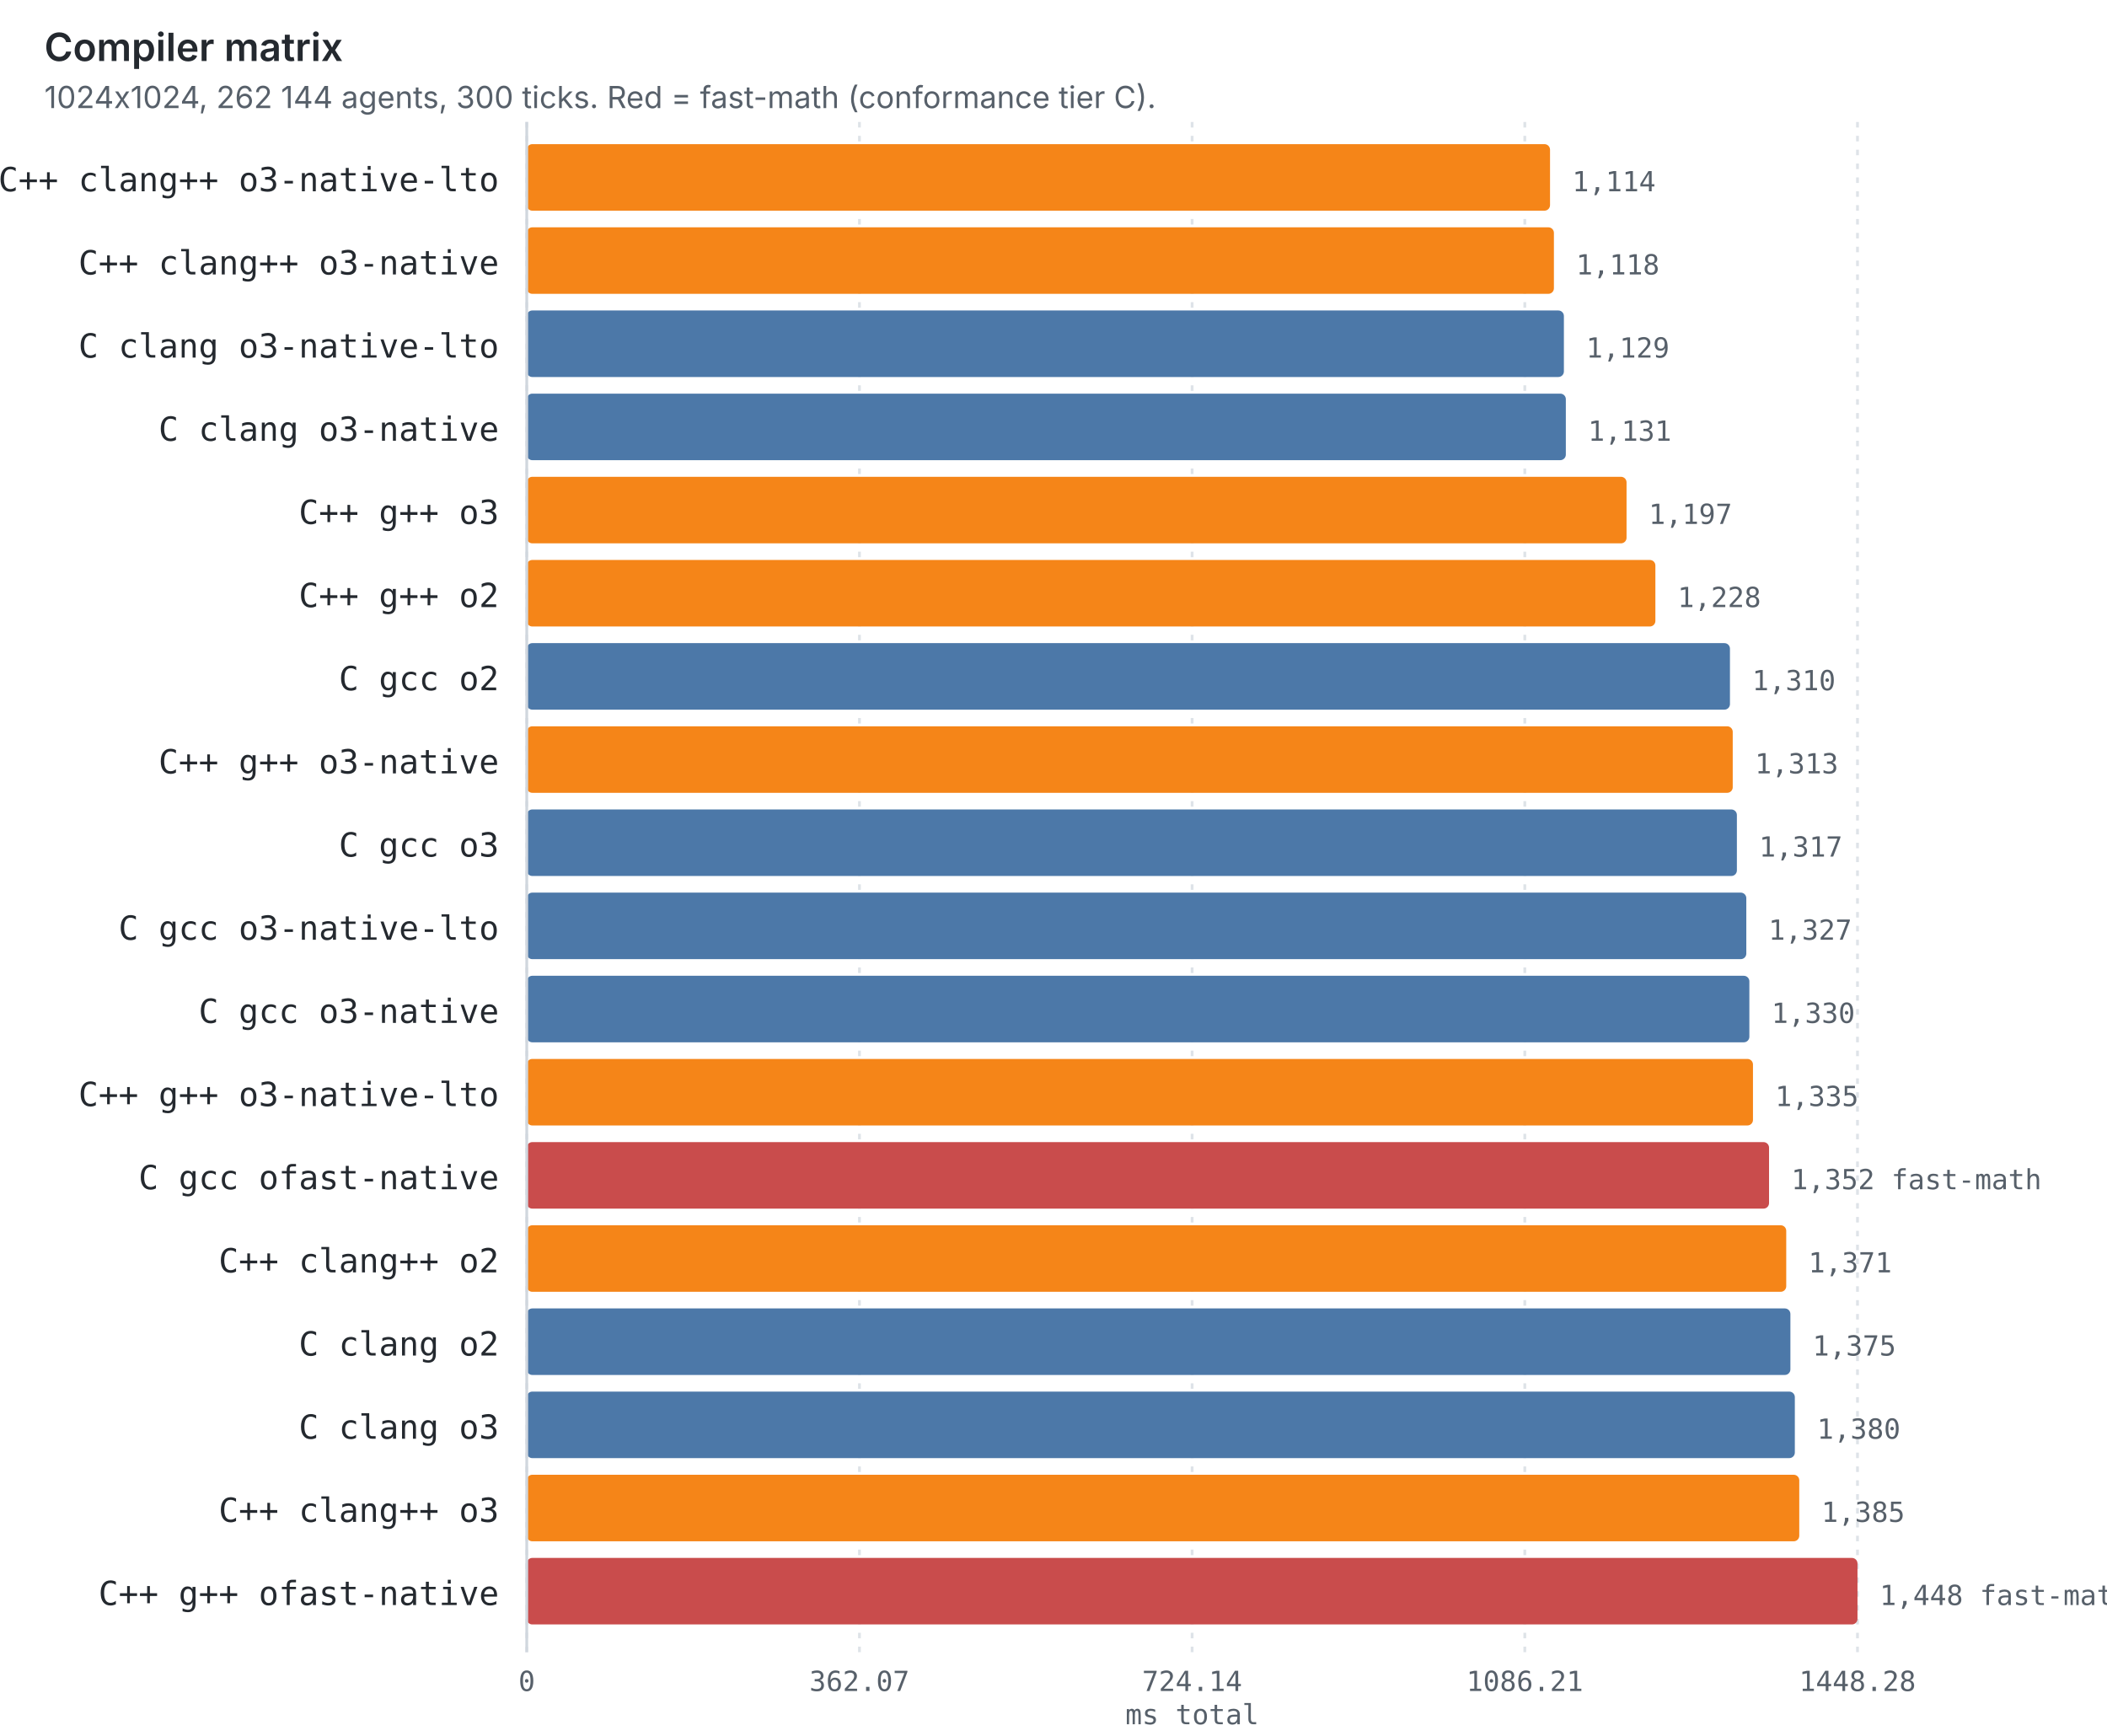
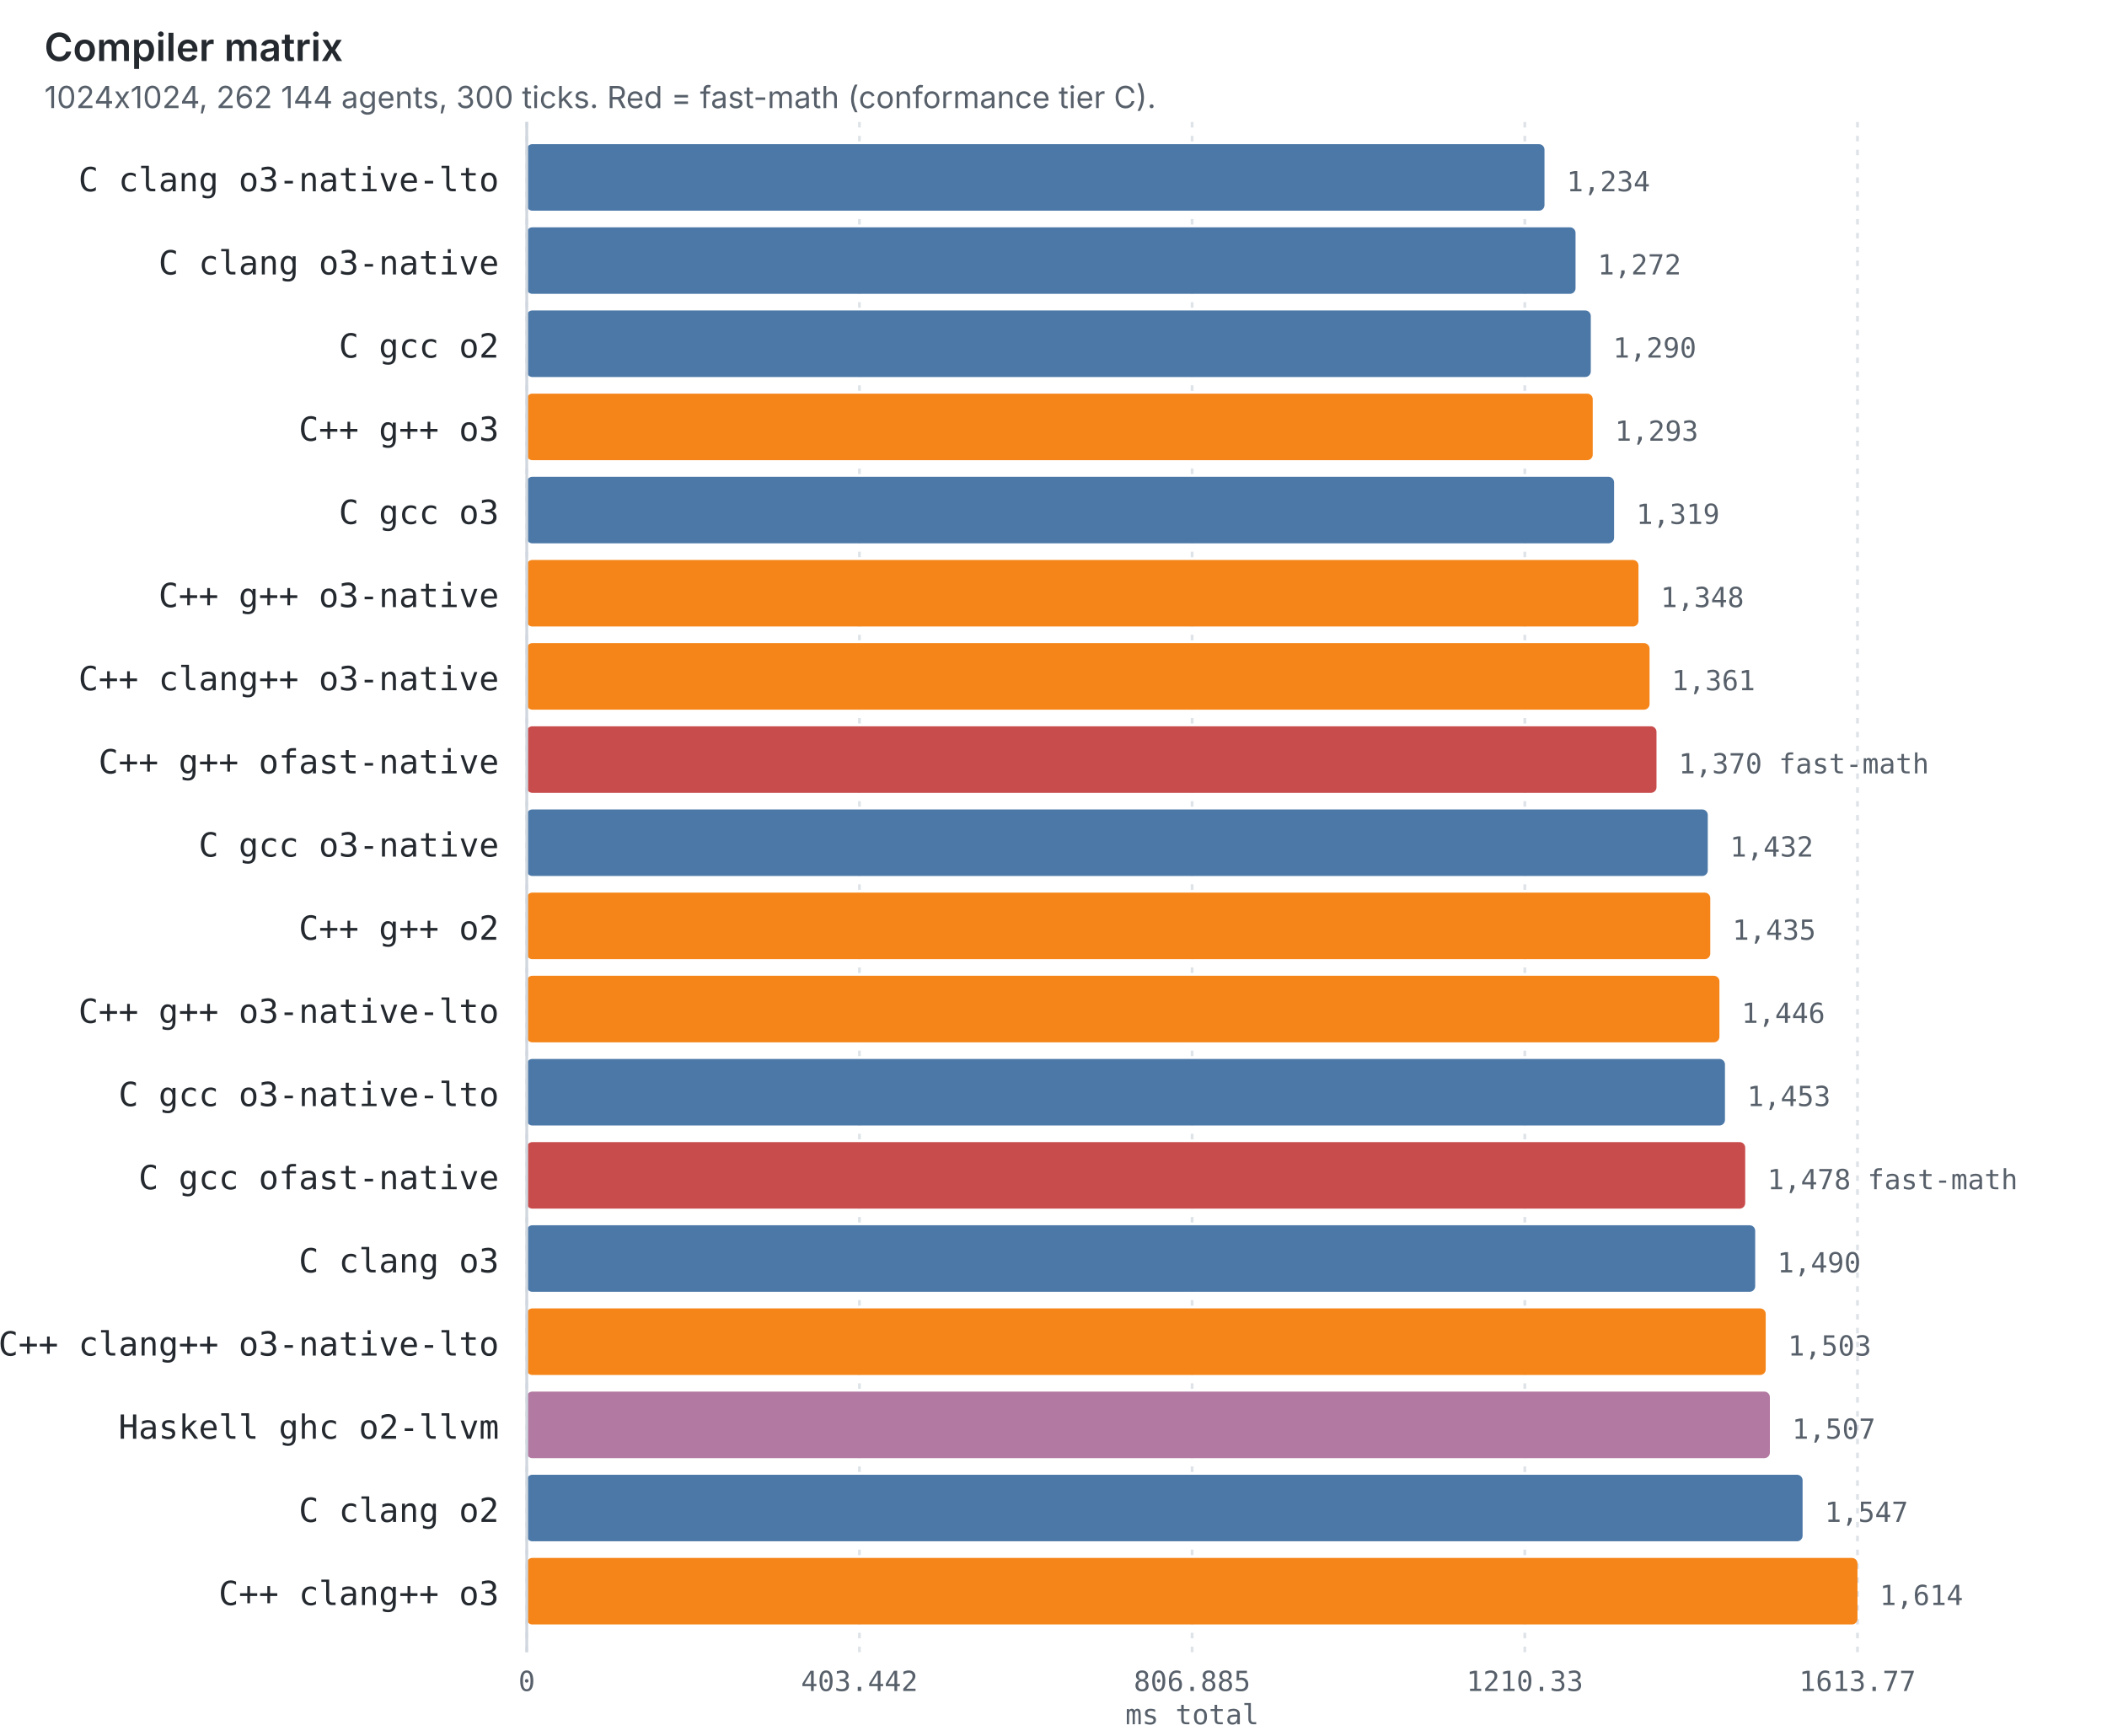
<svg xmlns="http://www.w3.org/2000/svg" viewBox="0 0 760 626" width="760" height="626" role="img" aria-label="Compiler matrix">
  <style>
    .bg    { fill: none; }
    .lbl   { fill: #24292f; font: 12px ui-monospace, "SF Mono", Menlo, monospace; }
    .lbl-s { fill: #57606a; font: 10px ui-monospace, "SF Mono", Menlo, monospace; }
    .ttl   { fill: #24292f; font: 600 14px -apple-system, "Segoe UI", sans-serif; }
    .sub   { fill: #57606a; font: 11px -apple-system, "Segoe UI", sans-serif; }
    .axis  { stroke: #d0d7de; stroke-width: 1; }
    .grid  { stroke: #d0d7de; stroke-width: 1; stroke-dasharray: 2 3; opacity: .7; }
    @media (prefers-color-scheme: dark) {
      .lbl   { fill: #e6edf3; }
      .lbl-s { fill: #9198a1; }
      .ttl   { fill: #e6edf3; }
      .sub   { fill: #9198a1; }
      .axis  { stroke: #3d444d; }
      .grid  { stroke: #3d444d; }
    }
  </style>
  <text x="16" y="22" class="ttl">Compiler matrix</text>
  <text x="16" y="39" class="sub">1024x1024, 262 144 agents, 300 ticks. Red = fast-math (conformance tier C).</text>
  <line x1="190.0" y1="44" x2="190.0" y2="596" class="grid" />
  <text x="190.0" y="610" class="lbl-s" text-anchor="middle">0</text>
  <line x1="310.0" y1="44" x2="310.0" y2="596" class="grid" />
-   <text x="310.0" y="610" class="lbl-s" text-anchor="middle">362.07</text>
+   <text x="310.0" y="610" class="lbl-s" text-anchor="middle">403.442</text>
  <line x1="430.0" y1="44" x2="430.0" y2="596" class="grid" />
-   <text x="430.0" y="610" class="lbl-s" text-anchor="middle">724.14</text>
+   <text x="430.0" y="610" class="lbl-s" text-anchor="middle">806.885</text>
  <line x1="550.0" y1="44" x2="550.0" y2="596" class="grid" />
-   <text x="550.0" y="610" class="lbl-s" text-anchor="middle">1086.21</text>
+   <text x="550.0" y="610" class="lbl-s" text-anchor="middle">1210.33</text>
  <line x1="670.0" y1="44" x2="670.0" y2="596" class="grid" />
-   <text x="670.0" y="610" class="lbl-s" text-anchor="middle">1448.28</text>
+   <text x="670.0" y="610" class="lbl-s" text-anchor="middle">1613.77</text>
  <text x="430" y="622" class="lbl-s" text-anchor="middle">ms total</text>
-   <text x="180" y="69" class="lbl" text-anchor="end">C++ clang++ o3-native-lto</text>
-   <rect x="190" y="52" width="369.1" height="24" rx="2" fill="#f58518" />
-   <text x="567.1" y="69" class="lbl-s">1,114</text>
-   <text x="180" y="99" class="lbl" text-anchor="end">C++ clang++ o3-native</text>
-   <rect x="190" y="82" width="370.5" height="24" rx="2" fill="#f58518" />
-   <text x="568.5" y="99" class="lbl-s">1,118</text>
-   <text x="180" y="129" class="lbl" text-anchor="end">C clang o3-native-lto</text>
-   <rect x="190" y="112" width="374.1" height="24" rx="2" fill="#4c78a8" />
-   <text x="572.1" y="129" class="lbl-s">1,129</text>
-   <text x="180" y="159" class="lbl" text-anchor="end">C clang o3-native</text>
-   <rect x="190" y="142" width="374.8" height="24" rx="2" fill="#4c78a8" />
-   <text x="572.8" y="159" class="lbl-s">1,131</text>
-   <text x="180" y="189" class="lbl" text-anchor="end">C++ g++ o3</text>
-   <rect x="190" y="172" width="396.7" height="24" rx="2" fill="#f58518" />
-   <text x="594.7" y="189" class="lbl-s">1,197</text>
-   <text x="180" y="219" class="lbl" text-anchor="end">C++ g++ o2</text>
-   <rect x="190" y="202" width="407.1" height="24" rx="2" fill="#f58518" />
-   <text x="605.1" y="219" class="lbl-s">1,228</text>
-   <text x="180" y="249" class="lbl" text-anchor="end">C gcc o2</text>
-   <rect x="190" y="232" width="434.0" height="24" rx="2" fill="#4c78a8" />
-   <text x="632.0" y="249" class="lbl-s">1,310</text>
-   <text x="180" y="279" class="lbl" text-anchor="end">C++ g++ o3-native</text>
-   <rect x="190" y="262" width="435.0" height="24" rx="2" fill="#f58518" />
-   <text x="633.0" y="279" class="lbl-s">1,313</text>
-   <text x="180" y="309" class="lbl" text-anchor="end">C gcc o3</text>
-   <rect x="190" y="292" width="436.5" height="24" rx="2" fill="#4c78a8" />
-   <text x="634.5" y="309" class="lbl-s">1,317</text>
-   <text x="180" y="339" class="lbl" text-anchor="end">C gcc o3-native-lto</text>
-   <rect x="190" y="322" width="439.9" height="24" rx="2" fill="#4c78a8" />
-   <text x="637.9" y="339" class="lbl-s">1,327</text>
-   <text x="180" y="369" class="lbl" text-anchor="end">C gcc o3-native</text>
-   <rect x="190" y="352" width="441.0" height="24" rx="2" fill="#4c78a8" />
-   <text x="639.0" y="369" class="lbl-s">1,330</text>
-   <text x="180" y="399" class="lbl" text-anchor="end">C++ g++ o3-native-lto</text>
-   <rect x="190" y="382" width="442.3" height="24" rx="2" fill="#f58518" />
-   <text x="640.3" y="399" class="lbl-s">1,335</text>
+   <text x="180" y="69" class="lbl" text-anchor="end">C clang o3-native-lto</text>
+   <rect x="190" y="52" width="367.1" height="24" rx="2" fill="#4c78a8" />
+   <text x="565.1" y="69" class="lbl-s">1,234</text>
+   <text x="180" y="99" class="lbl" text-anchor="end">C clang o3-native</text>
+   <rect x="190" y="82" width="378.3" height="24" rx="2" fill="#4c78a8" />
+   <text x="576.3" y="99" class="lbl-s">1,272</text>
+   <text x="180" y="129" class="lbl" text-anchor="end">C gcc o2</text>
+   <rect x="190" y="112" width="383.8" height="24" rx="2" fill="#4c78a8" />
+   <text x="581.8" y="129" class="lbl-s">1,290</text>
+   <text x="180" y="159" class="lbl" text-anchor="end">C++ g++ o3</text>
+   <rect x="190" y="142" width="384.5" height="24" rx="2" fill="#f58518" />
+   <text x="582.5" y="159" class="lbl-s">1,293</text>
+   <text x="180" y="189" class="lbl" text-anchor="end">C gcc o3</text>
+   <rect x="190" y="172" width="392.2" height="24" rx="2" fill="#4c78a8" />
+   <text x="590.2" y="189" class="lbl-s">1,319</text>
+   <text x="180" y="219" class="lbl" text-anchor="end">C++ g++ o3-native</text>
+   <rect x="190" y="202" width="401.0" height="24" rx="2" fill="#f58518" />
+   <text x="599.0" y="219" class="lbl-s">1,348</text>
+   <text x="180" y="249" class="lbl" text-anchor="end">C++ clang++ o3-native</text>
+   <rect x="190" y="232" width="405.0" height="24" rx="2" fill="#f58518" />
+   <text x="603.0" y="249" class="lbl-s">1,361</text>
+   <text x="180" y="279" class="lbl" text-anchor="end">C++ g++ ofast-native</text>
+   <rect x="190" y="262" width="407.5" height="24" rx="2" fill="#c94c4c" />
+   <text x="605.5" y="279" class="lbl-s">1,370  fast-math</text>
+   <text x="180" y="309" class="lbl" text-anchor="end">C gcc o3-native</text>
+   <rect x="190" y="292" width="426.0" height="24" rx="2" fill="#4c78a8" />
+   <text x="624.0" y="309" class="lbl-s">1,432</text>
+   <text x="180" y="339" class="lbl" text-anchor="end">C++ g++ o2</text>
+   <rect x="190" y="322" width="426.9" height="24" rx="2" fill="#f58518" />
+   <text x="624.9" y="339" class="lbl-s">1,435</text>
+   <text x="180" y="369" class="lbl" text-anchor="end">C++ g++ o3-native-lto</text>
+   <rect x="190" y="352" width="430.2" height="24" rx="2" fill="#f58518" />
+   <text x="628.2" y="369" class="lbl-s">1,446</text>
+   <text x="180" y="399" class="lbl" text-anchor="end">C gcc o3-native-lto</text>
+   <rect x="190" y="382" width="432.2" height="24" rx="2" fill="#4c78a8" />
+   <text x="630.2" y="399" class="lbl-s">1,453</text>
  <text x="180" y="429" class="lbl" text-anchor="end">C gcc ofast-native</text>
-   <rect x="190" y="412" width="448.1" height="24" rx="2" fill="#c94c4c" />
-   <text x="646.1" y="429" class="lbl-s">1,352  fast-math</text>
-   <text x="180" y="459" class="lbl" text-anchor="end">C++ clang++ o2</text>
-   <rect x="190" y="442" width="454.3" height="24" rx="2" fill="#f58518" />
-   <text x="652.3" y="459" class="lbl-s">1,371</text>
-   <text x="180" y="489" class="lbl" text-anchor="end">C clang o2</text>
-   <rect x="190" y="472" width="455.8" height="24" rx="2" fill="#4c78a8" />
-   <text x="653.8" y="489" class="lbl-s">1,375</text>
-   <text x="180" y="519" class="lbl" text-anchor="end">C clang o3</text>
-   <rect x="190" y="502" width="457.4" height="24" rx="2" fill="#4c78a8" />
-   <text x="655.4" y="519" class="lbl-s">1,380</text>
-   <text x="180" y="549" class="lbl" text-anchor="end">C++ clang++ o3</text>
-   <rect x="190" y="532" width="459.0" height="24" rx="2" fill="#f58518" />
-   <text x="657.0" y="549" class="lbl-s">1,385</text>
-   <text x="180" y="579" class="lbl" text-anchor="end">C++ g++ ofast-native</text>
-   <rect x="190" y="562" width="480.0" height="24" rx="2" fill="#c94c4c" />
-   <text x="678.0" y="579" class="lbl-s">1,448  fast-math</text>
+   <rect x="190" y="412" width="439.5" height="24" rx="2" fill="#c94c4c" />
+   <text x="637.5" y="429" class="lbl-s">1,478  fast-math</text>
+   <text x="180" y="459" class="lbl" text-anchor="end">C clang o3</text>
+   <rect x="190" y="442" width="443.1" height="24" rx="2" fill="#4c78a8" />
+   <text x="641.1" y="459" class="lbl-s">1,490</text>
+   <text x="180" y="489" class="lbl" text-anchor="end">C++ clang++ o3-native-lto</text>
+   <rect x="190" y="472" width="446.9" height="24" rx="2" fill="#f58518" />
+   <text x="644.9" y="489" class="lbl-s">1,503</text>
+   <text x="180" y="519" class="lbl" text-anchor="end">Haskell ghc o2-llvm</text>
+   <rect x="190" y="502" width="448.4" height="24" rx="2" fill="#b279a2" />
+   <text x="646.4" y="519" class="lbl-s">1,507</text>
+   <text x="180" y="549" class="lbl" text-anchor="end">C clang o2</text>
+   <rect x="190" y="532" width="460.2" height="24" rx="2" fill="#4c78a8" />
+   <text x="658.2" y="549" class="lbl-s">1,547</text>
+   <text x="180" y="579" class="lbl" text-anchor="end">C++ clang++ o3</text>
+   <rect x="190" y="562" width="480.0" height="24" rx="2" fill="#f58518" />
+   <text x="678.0" y="579" class="lbl-s">1,614</text>
  <line x1="190" y1="44" x2="190" y2="596" class="axis" />
</svg>
